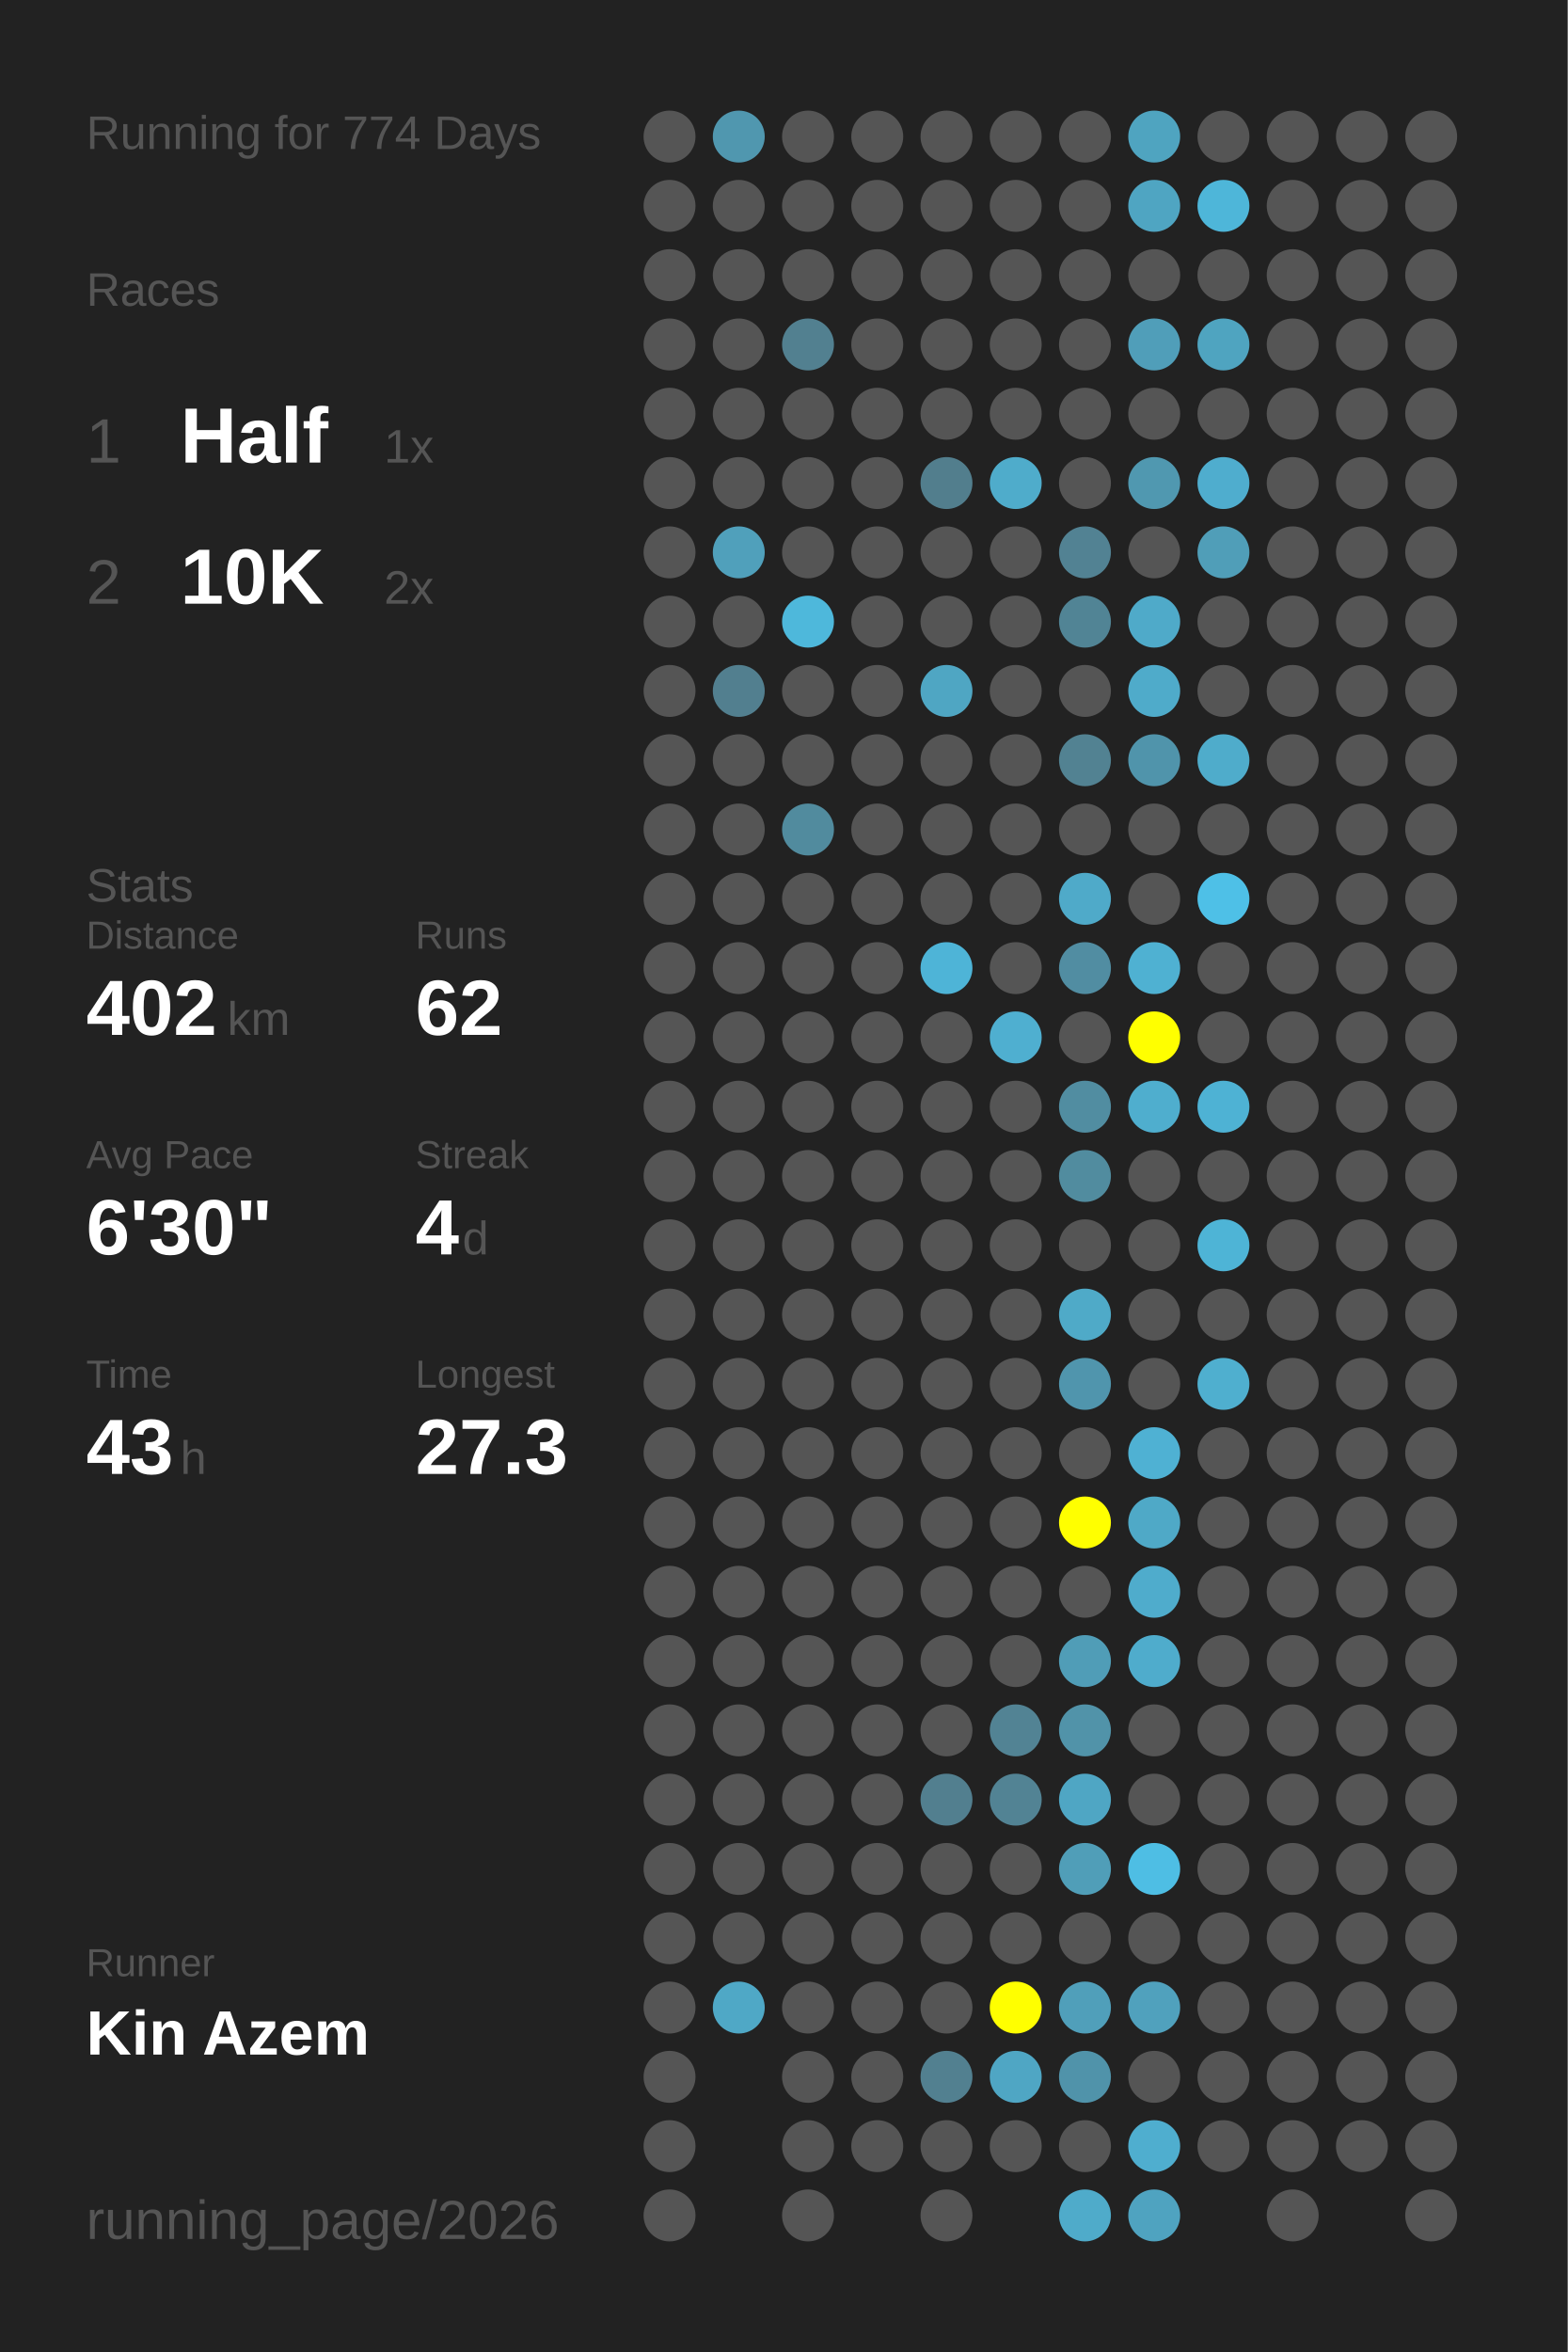
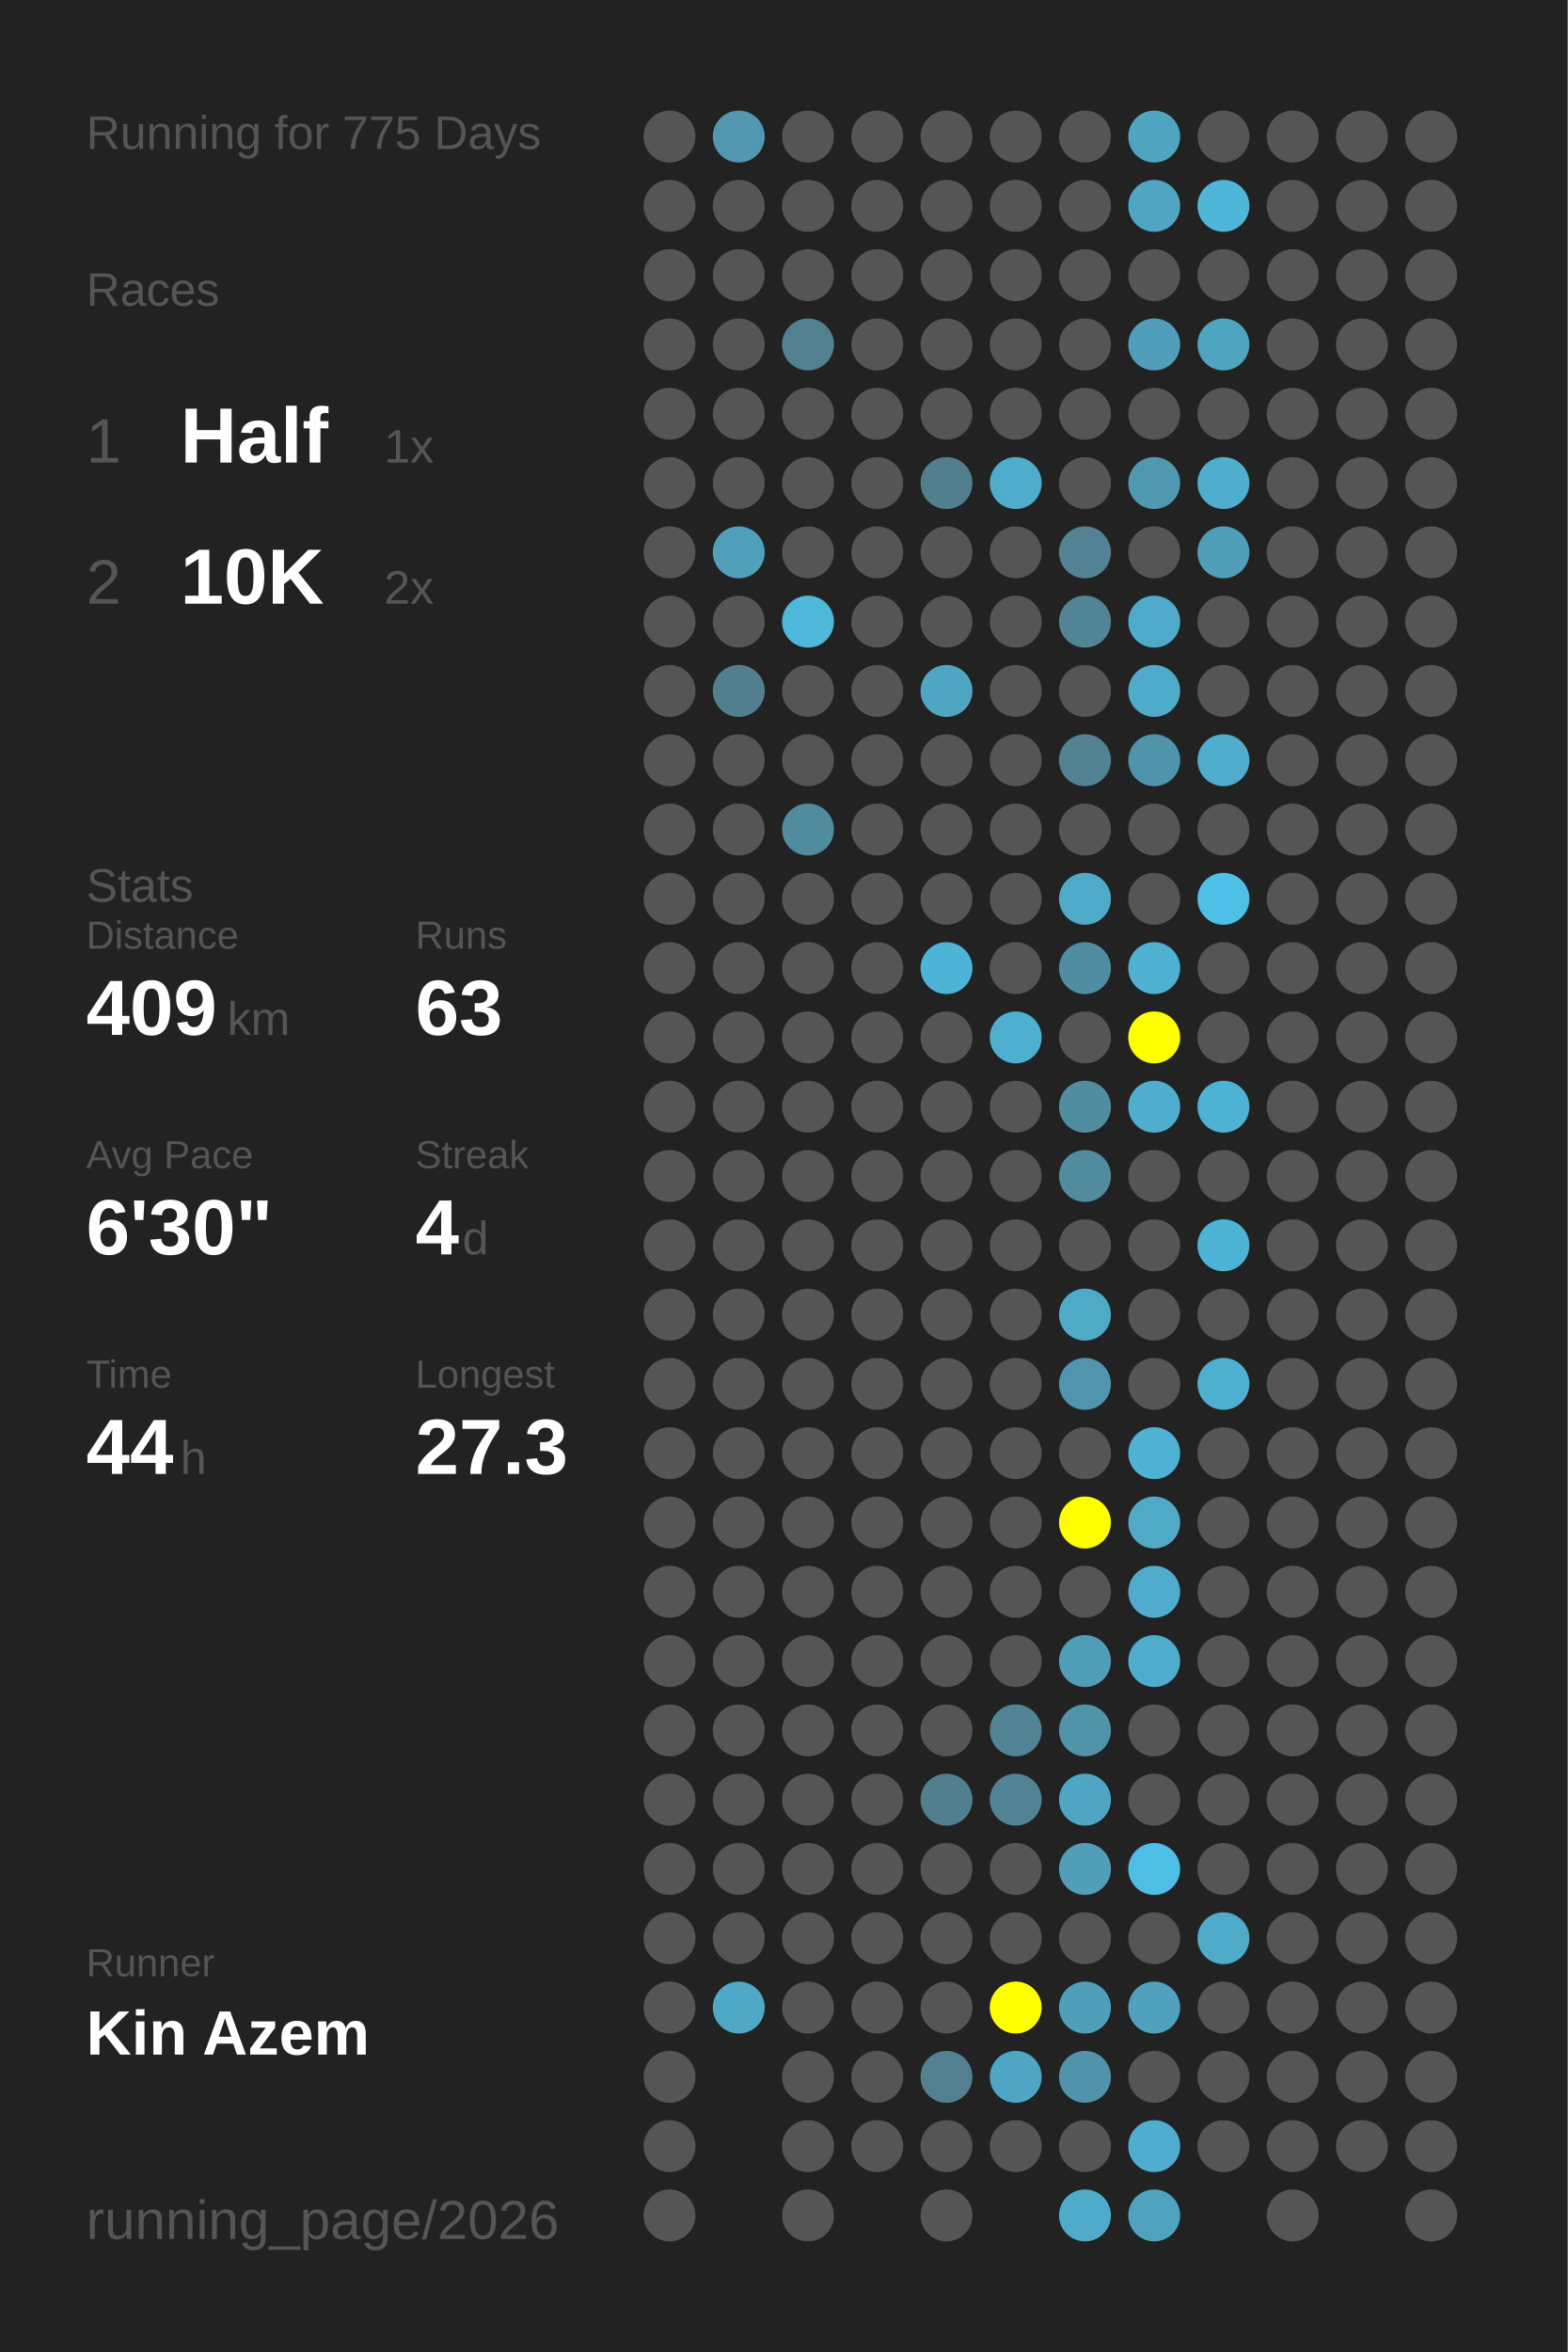
<svg xmlns="http://www.w3.org/2000/svg" baseProfile="full" height="300mm" version="1.1" viewBox="0,0,200,300" width="200mm">
  <defs />
  <rect fill="#222222" height="300" width="200" x="0" y="0" />
-   <text fill="#555555" style="font-size:6px; font-family:Arial;" x="11" y="19">Running for 774 Days</text>
+   <text fill="#555555" style="font-size:6px; font-family:Arial;" x="11" y="19">Running for 775 Days</text>
  <text fill="#555555" style="font-size:6px; font-family:Arial;" x="11" y="39">Races</text>
  <text fill="#555555" style="font-size:8px; font-family:Arial;" x="11" y="59">1</text>
  <text fill="#FFFFFF" style="font-size:10px; font-family:Arial; font-weight:bold;" x="23" y="59">Half</text>
  <text fill="#555555" style="font-size:6px; font-family:Arial;" x="49" y="59">1x</text>
  <text fill="#555555" style="font-size:8px; font-family:Arial;" x="11" y="77">2</text>
  <text fill="#FFFFFF" style="font-size:10px; font-family:Arial; font-weight:bold;" x="23" y="77">10K</text>
  <text fill="#555555" style="font-size:6px; font-family:Arial;" x="49" y="77">2x</text>
  <text fill="#555555" style="font-size:6px; font-family:Arial;" x="11" y="115">Stats</text>
  <text fill="#555555" style="font-size:5px; font-family:Arial;" x="11" y="121">Distance</text>
-   <text fill="#FFFFFF" style="font-size:10px; font-family:Arial; font-weight:bold;" x="11" y="132">402</text>
+   <text fill="#FFFFFF" style="font-size:10px; font-family:Arial; font-weight:bold;" x="11" y="132">409</text>
  <text fill="#555555" style="font-size:6px; font-family:Arial;" x="29" y="132">km</text>
  <text fill="#555555" style="font-size:5px; font-family:Arial;" x="53" y="121">Runs</text>
-   <text fill="#FFFFFF" style="font-size:10px; font-family:Arial; font-weight:bold;" x="53" y="132">62</text>
+   <text fill="#FFFFFF" style="font-size:10px; font-family:Arial; font-weight:bold;" x="53" y="132">63</text>
  <text fill="#555555" style="font-size:5px; font-family:Arial;" x="11" y="149">Avg Pace</text>
  <text fill="#FFFFFF" style="font-size:10px; font-family:Arial; font-weight:bold;" x="11" y="160">6'30"</text>
  <text fill="#555555" style="font-size:5px; font-family:Arial;" x="53" y="149">Streak</text>
  <text fill="#FFFFFF" style="font-size:10px; font-family:Arial; font-weight:bold;" x="53" y="160">4</text>
  <text fill="#555555" style="font-size:6px; font-family:Arial;" x="59" y="160">d</text>
  <text fill="#555555" style="font-size:5px; font-family:Arial;" x="11" y="177">Time</text>
-   <text fill="#FFFFFF" style="font-size:10px; font-family:Arial; font-weight:bold;" x="11" y="188">43</text>
+   <text fill="#FFFFFF" style="font-size:10px; font-family:Arial; font-weight:bold;" x="11" y="188">44</text>
  <text fill="#555555" style="font-size:6px; font-family:Arial;" x="23" y="188">h</text>
  <text fill="#555555" style="font-size:5px; font-family:Arial;" x="53" y="177">Longest</text>
  <text fill="#FFFFFF" style="font-size:10px; font-family:Arial; font-weight:bold;" x="53" y="188">27.3</text>
  <text fill="#555555" style="font-size:5px; font-family:Arial;" x="11" y="252.065">Runner</text>
  <text fill="#FFFFFF" style="font-size:8px; font-family:Arial; font-weight:bold;" x="11" y="262.065">Kin Azem</text>
  <text fill="#555555" style="font-size:7px; font-family:Arial;" x="11" y="285.581">running_page/2026</text>
  <circle cx="85.417" cy="17.419" fill="#555555" r="3.312" />
  <circle cx="85.417" cy="26.258" fill="#555555" r="3.312" />
  <circle cx="85.417" cy="35.097" fill="#555555" r="3.312" />
  <circle cx="85.417" cy="43.935" fill="#555555" r="3.312" />
  <circle cx="85.417" cy="52.774" fill="#555555" r="3.312" />
  <circle cx="85.417" cy="61.613" fill="#555555" r="3.312" />
  <circle cx="85.417" cy="70.452" fill="#555555" r="3.312" />
  <circle cx="85.417" cy="79.29" fill="#555555" r="3.312" />
  <circle cx="85.417" cy="88.129" fill="#555555" r="3.312" />
  <circle cx="85.417" cy="96.968" fill="#555555" r="3.312" />
  <circle cx="85.417" cy="105.806" fill="#555555" r="3.312" />
  <circle cx="85.417" cy="114.645" fill="#555555" r="3.312" />
  <circle cx="85.417" cy="123.484" fill="#555555" r="3.312" />
  <circle cx="85.417" cy="132.323" fill="#555555" r="3.312" />
  <circle cx="85.417" cy="141.161" fill="#555555" r="3.312" />
  <circle cx="85.417" cy="150" fill="#555555" r="3.312" />
  <circle cx="85.417" cy="158.839" fill="#555555" r="3.312" />
  <circle cx="85.417" cy="167.677" fill="#555555" r="3.312" />
  <circle cx="85.417" cy="176.516" fill="#555555" r="3.312" />
  <circle cx="85.417" cy="185.355" fill="#555555" r="3.312" />
  <circle cx="85.417" cy="194.194" fill="#555555" r="3.312" />
  <circle cx="85.417" cy="203.032" fill="#555555" r="3.312" />
  <circle cx="85.417" cy="211.871" fill="#555555" r="3.312" />
  <circle cx="85.417" cy="220.71" fill="#555555" r="3.312" />
  <circle cx="85.417" cy="229.548" fill="#555555" r="3.312" />
  <circle cx="85.417" cy="238.387" fill="#555555" r="3.312" />
  <circle cx="85.417" cy="247.226" fill="#555555" r="3.312" />
  <circle cx="85.417" cy="256.065" fill="#555555" r="3.312" />
  <circle cx="85.417" cy="264.903" fill="#555555" r="3.312" />
  <circle cx="85.417" cy="273.742" fill="#555555" r="3.312" />
  <circle cx="85.417" cy="282.581" fill="#555555" r="3.312" />
  <circle cx="94.25" cy="17.419" fill="#5097af" r="3.312" />
  <circle cx="94.25" cy="26.258" fill="#555555" r="3.312" />
  <circle cx="94.25" cy="35.097" fill="#555555" r="3.312" />
  <circle cx="94.25" cy="43.935" fill="#555555" r="3.312" />
  <circle cx="94.25" cy="52.774" fill="#555555" r="3.312" />
  <circle cx="94.25" cy="61.613" fill="#555555" r="3.312" />
  <circle cx="94.25" cy="70.452" fill="#50a0bb" r="3.312" />
  <circle cx="94.25" cy="79.29" fill="#555555" r="3.312" />
  <circle cx="94.25" cy="88.129" fill="#527f8f" r="3.312" />
  <circle cx="94.25" cy="96.968" fill="#555555" r="3.312" />
  <circle cx="94.25" cy="105.806" fill="#555555" r="3.312" />
  <circle cx="94.25" cy="114.645" fill="#555555" r="3.312" />
  <circle cx="94.25" cy="123.484" fill="#555555" r="3.312" />
  <circle cx="94.25" cy="132.323" fill="#555555" r="3.312" />
  <circle cx="94.25" cy="141.161" fill="#555555" r="3.312" />
  <circle cx="94.25" cy="150" fill="#555555" r="3.312" />
  <circle cx="94.25" cy="158.839" fill="#555555" r="3.312" />
  <circle cx="94.25" cy="167.677" fill="#555555" r="3.312" />
  <circle cx="94.25" cy="176.516" fill="#555555" r="3.312" />
  <circle cx="94.25" cy="185.355" fill="#555555" r="3.312" />
  <circle cx="94.25" cy="194.194" fill="#555555" r="3.312" />
  <circle cx="94.25" cy="203.032" fill="#555555" r="3.312" />
  <circle cx="94.25" cy="211.871" fill="#555555" r="3.312" />
  <circle cx="94.25" cy="220.71" fill="#555555" r="3.312" />
  <circle cx="94.25" cy="229.548" fill="#555555" r="3.312" />
  <circle cx="94.25" cy="238.387" fill="#555555" r="3.312" />
  <circle cx="94.25" cy="247.226" fill="#555555" r="3.312" />
  <circle cx="94.25" cy="256.065" fill="#4fa8c6" r="3.312" />
  <circle cx="103.083" cy="17.419" fill="#555555" r="3.312" />
  <circle cx="103.083" cy="26.258" fill="#555555" r="3.312" />
  <circle cx="103.083" cy="35.097" fill="#555555" r="3.312" />
  <circle cx="103.083" cy="43.935" fill="#528090" r="3.312" />
  <circle cx="103.083" cy="52.774" fill="#555555" r="3.312" />
  <circle cx="103.083" cy="61.613" fill="#555555" r="3.312" />
  <circle cx="103.083" cy="70.452" fill="#555555" r="3.312" />
  <circle cx="103.083" cy="79.29" fill="#4eb8db" r="3.312" />
  <circle cx="103.083" cy="88.129" fill="#555555" r="3.312" />
  <circle cx="103.083" cy="96.968" fill="#555555" r="3.312" />
  <circle cx="103.083" cy="105.806" fill="#518b9e" r="3.312" />
  <circle cx="103.083" cy="114.645" fill="#555555" r="3.312" />
  <circle cx="103.083" cy="123.484" fill="#555555" r="3.312" />
  <circle cx="103.083" cy="132.323" fill="#555555" r="3.312" />
  <circle cx="103.083" cy="141.161" fill="#555555" r="3.312" />
  <circle cx="103.083" cy="150" fill="#555555" r="3.312" />
  <circle cx="103.083" cy="158.839" fill="#555555" r="3.312" />
  <circle cx="103.083" cy="167.677" fill="#555555" r="3.312" />
  <circle cx="103.083" cy="176.516" fill="#555555" r="3.312" />
  <circle cx="103.083" cy="185.355" fill="#555555" r="3.312" />
  <circle cx="103.083" cy="194.194" fill="#555555" r="3.312" />
  <circle cx="103.083" cy="203.032" fill="#555555" r="3.312" />
  <circle cx="103.083" cy="211.871" fill="#555555" r="3.312" />
  <circle cx="103.083" cy="220.71" fill="#555555" r="3.312" />
  <circle cx="103.083" cy="229.548" fill="#555555" r="3.312" />
  <circle cx="103.083" cy="238.387" fill="#555555" r="3.312" />
  <circle cx="103.083" cy="247.226" fill="#555555" r="3.312" />
  <circle cx="103.083" cy="256.065" fill="#555555" r="3.312" />
  <circle cx="103.083" cy="264.903" fill="#555555" r="3.312" />
  <circle cx="103.083" cy="273.742" fill="#555555" r="3.312" />
  <circle cx="103.083" cy="282.581" fill="#555555" r="3.312" />
  <circle cx="111.917" cy="17.419" fill="#555555" r="3.312" />
  <circle cx="111.917" cy="26.258" fill="#555555" r="3.312" />
  <circle cx="111.917" cy="35.097" fill="#555555" r="3.312" />
  <circle cx="111.917" cy="43.935" fill="#555555" r="3.312" />
  <circle cx="111.917" cy="52.774" fill="#555555" r="3.312" />
  <circle cx="111.917" cy="61.613" fill="#555555" r="3.312" />
  <circle cx="111.917" cy="70.452" fill="#555555" r="3.312" />
  <circle cx="111.917" cy="79.29" fill="#555555" r="3.312" />
  <circle cx="111.917" cy="88.129" fill="#555555" r="3.312" />
  <circle cx="111.917" cy="96.968" fill="#555555" r="3.312" />
  <circle cx="111.917" cy="105.806" fill="#555555" r="3.312" />
  <circle cx="111.917" cy="114.645" fill="#555555" r="3.312" />
  <circle cx="111.917" cy="123.484" fill="#555555" r="3.312" />
  <circle cx="111.917" cy="132.323" fill="#555555" r="3.312" />
  <circle cx="111.917" cy="141.161" fill="#555555" r="3.312" />
  <circle cx="111.917" cy="150" fill="#555555" r="3.312" />
  <circle cx="111.917" cy="158.839" fill="#555555" r="3.312" />
  <circle cx="111.917" cy="167.677" fill="#555555" r="3.312" />
  <circle cx="111.917" cy="176.516" fill="#555555" r="3.312" />
  <circle cx="111.917" cy="185.355" fill="#555555" r="3.312" />
  <circle cx="111.917" cy="194.194" fill="#555555" r="3.312" />
  <circle cx="111.917" cy="203.032" fill="#555555" r="3.312" />
  <circle cx="111.917" cy="211.871" fill="#555555" r="3.312" />
  <circle cx="111.917" cy="220.71" fill="#555555" r="3.312" />
  <circle cx="111.917" cy="229.548" fill="#555555" r="3.312" />
  <circle cx="111.917" cy="238.387" fill="#555555" r="3.312" />
  <circle cx="111.917" cy="247.226" fill="#555555" r="3.312" />
  <circle cx="111.917" cy="256.065" fill="#555555" r="3.312" />
  <circle cx="111.917" cy="264.903" fill="#555555" r="3.312" />
  <circle cx="111.917" cy="273.742" fill="#555555" r="3.312" />
  <circle cx="120.75" cy="17.419" fill="#555555" r="3.312" />
  <circle cx="120.75" cy="26.258" fill="#555555" r="3.312" />
  <circle cx="120.75" cy="35.097" fill="#555555" r="3.312" />
  <circle cx="120.75" cy="43.935" fill="#555555" r="3.312" />
  <circle cx="120.75" cy="52.774" fill="#555555" r="3.312" />
  <circle cx="120.75" cy="61.613" fill="#527e8d" r="3.312" />
  <circle cx="120.75" cy="70.452" fill="#555555" r="3.312" />
  <circle cx="120.75" cy="79.29" fill="#555555" r="3.312" />
  <circle cx="120.75" cy="88.129" fill="#4fa6c3" r="3.312" />
  <circle cx="120.75" cy="96.968" fill="#555555" r="3.312" />
  <circle cx="120.75" cy="105.806" fill="#555555" r="3.312" />
  <circle cx="120.75" cy="114.645" fill="#555555" r="3.312" />
  <circle cx="120.75" cy="123.484" fill="#4eb4d7" r="3.312" />
  <circle cx="120.75" cy="132.323" fill="#555555" r="3.312" />
  <circle cx="120.75" cy="141.161" fill="#555555" r="3.312" />
  <circle cx="120.75" cy="150" fill="#555555" r="3.312" />
  <circle cx="120.75" cy="158.839" fill="#555555" r="3.312" />
  <circle cx="120.75" cy="167.677" fill="#555555" r="3.312" />
  <circle cx="120.75" cy="176.516" fill="#555555" r="3.312" />
  <circle cx="120.75" cy="185.355" fill="#555555" r="3.312" />
  <circle cx="120.75" cy="194.194" fill="#555555" r="3.312" />
  <circle cx="120.75" cy="203.032" fill="#555555" r="3.312" />
  <circle cx="120.75" cy="211.871" fill="#555555" r="3.312" />
  <circle cx="120.75" cy="220.71" fill="#555555" r="3.312" />
  <circle cx="120.75" cy="229.548" fill="#527f8f" r="3.312" />
  <circle cx="120.75" cy="238.387" fill="#555555" r="3.312" />
  <circle cx="120.75" cy="247.226" fill="#555555" r="3.312" />
  <circle cx="120.75" cy="256.065" fill="#555555" r="3.312" />
  <circle cx="120.75" cy="264.903" fill="#528090" r="3.312" />
  <circle cx="120.75" cy="273.742" fill="#555555" r="3.312" />
  <circle cx="120.75" cy="282.581" fill="#555555" r="3.312" />
  <circle cx="129.583" cy="17.419" fill="#555555" r="3.312" />
  <circle cx="129.583" cy="26.258" fill="#555555" r="3.312" />
  <circle cx="129.583" cy="35.097" fill="#555555" r="3.312" />
  <circle cx="129.583" cy="43.935" fill="#555555" r="3.312" />
  <circle cx="129.583" cy="52.774" fill="#555555" r="3.312" />
  <circle cx="129.583" cy="61.613" fill="#4faccb" r="3.312" />
  <circle cx="129.583" cy="70.452" fill="#555555" r="3.312" />
  <circle cx="129.583" cy="79.29" fill="#555555" r="3.312" />
  <circle cx="129.583" cy="88.129" fill="#555555" r="3.312" />
  <circle cx="129.583" cy="96.968" fill="#555555" r="3.312" />
  <circle cx="129.583" cy="105.806" fill="#555555" r="3.312" />
  <circle cx="129.583" cy="114.645" fill="#555555" r="3.312" />
  <circle cx="129.583" cy="123.484" fill="#555555" r="3.312" />
  <circle cx="129.583" cy="132.323" fill="#4fafd0" r="3.312" />
  <circle cx="129.583" cy="141.161" fill="#555555" r="3.312" />
  <circle cx="129.583" cy="150" fill="#555555" r="3.312" />
  <circle cx="129.583" cy="158.839" fill="#555555" r="3.312" />
  <circle cx="129.583" cy="167.677" fill="#555555" r="3.312" />
  <circle cx="129.583" cy="176.516" fill="#555555" r="3.312" />
  <circle cx="129.583" cy="185.355" fill="#555555" r="3.312" />
  <circle cx="129.583" cy="194.194" fill="#555555" r="3.312" />
  <circle cx="129.583" cy="203.032" fill="#555555" r="3.312" />
  <circle cx="129.583" cy="211.871" fill="#555555" r="3.312" />
  <circle cx="129.583" cy="220.71" fill="#528394" r="3.312" />
  <circle cx="129.583" cy="229.548" fill="#528394" r="3.312" />
  <circle cx="129.583" cy="238.387" fill="#555555" r="3.312" />
  <circle cx="129.583" cy="247.226" fill="#555555" r="3.312" />
  <circle cx="129.583" cy="256.065" fill="#FFFF00" r="3.312" />
  <circle cx="129.583" cy="264.903" fill="#4fa6c4" r="3.312" />
  <circle cx="129.583" cy="273.742" fill="#555555" r="3.312" />
  <circle cx="138.417" cy="17.419" fill="#555555" r="3.312" />
  <circle cx="138.417" cy="26.258" fill="#555555" r="3.312" />
  <circle cx="138.417" cy="35.097" fill="#555555" r="3.312" />
  <circle cx="138.417" cy="43.935" fill="#555555" r="3.312" />
  <circle cx="138.417" cy="52.774" fill="#555555" r="3.312" />
  <circle cx="138.417" cy="61.613" fill="#555555" r="3.312" />
  <circle cx="138.417" cy="70.452" fill="#528293" r="3.312" />
  <circle cx="138.417" cy="79.29" fill="#518495" r="3.312" />
  <circle cx="138.417" cy="88.129" fill="#555555" r="3.312" />
  <circle cx="138.417" cy="96.968" fill="#528292" r="3.312" />
  <circle cx="138.417" cy="105.806" fill="#555555" r="3.312" />
  <circle cx="138.417" cy="114.645" fill="#4faac9" r="3.312" />
  <circle cx="138.417" cy="123.484" fill="#518da2" r="3.312" />
  <circle cx="138.417" cy="132.323" fill="#555555" r="3.312" />
  <circle cx="138.417" cy="141.161" fill="#518da1" r="3.312" />
  <circle cx="138.417" cy="150" fill="#518c9f" r="3.312" />
  <circle cx="138.417" cy="158.839" fill="#555555" r="3.312" />
  <circle cx="138.417" cy="167.677" fill="#4faac8" r="3.312" />
  <circle cx="138.417" cy="176.516" fill="#5095ad" r="3.312" />
  <circle cx="138.417" cy="185.355" fill="#555555" r="3.312" />
  <circle cx="138.417" cy="194.194" fill="#FFFF00" r="3.312" />
  <circle cx="138.417" cy="203.032" fill="#555555" r="3.312" />
  <circle cx="138.417" cy="211.871" fill="#509db7" r="3.312" />
  <circle cx="138.417" cy="220.71" fill="#5193a9" r="3.312" />
  <circle cx="138.417" cy="229.548" fill="#4fa6c4" r="3.312" />
  <circle cx="138.417" cy="238.387" fill="#509eb8" r="3.312" />
  <circle cx="138.417" cy="247.226" fill="#555555" r="3.312" />
  <circle cx="138.417" cy="256.065" fill="#509fba" r="3.312" />
  <circle cx="138.417" cy="264.903" fill="#5093aa" r="3.312" />
  <circle cx="138.417" cy="273.742" fill="#555555" r="3.312" />
  <circle cx="138.417" cy="282.581" fill="#4fabca" r="3.312" />
  <circle cx="147.25" cy="17.419" fill="#4fa4c0" r="3.312" />
  <circle cx="147.25" cy="26.258" fill="#4fa5c2" r="3.312" />
  <circle cx="147.25" cy="35.097" fill="#555555" r="3.312" />
  <circle cx="147.25" cy="43.935" fill="#509eb9" r="3.312" />
  <circle cx="147.25" cy="52.774" fill="#555555" r="3.312" />
  <circle cx="147.25" cy="61.613" fill="#5098b0" r="3.312" />
  <circle cx="147.25" cy="70.452" fill="#555555" r="3.312" />
  <circle cx="147.25" cy="79.29" fill="#4faac9" r="3.312" />
  <circle cx="147.25" cy="88.129" fill="#4fabca" r="3.312" />
  <circle cx="147.25" cy="96.968" fill="#5094ab" r="3.312" />
  <circle cx="147.25" cy="105.806" fill="#555555" r="3.312" />
  <circle cx="147.25" cy="114.645" fill="#555555" r="3.312" />
  <circle cx="147.25" cy="123.484" fill="#4fb1d2" r="3.312" />
  <circle cx="147.25" cy="132.323" fill="#FFFF00" r="3.312" />
  <circle cx="147.25" cy="141.161" fill="#4faece" r="3.312" />
  <circle cx="147.25" cy="150" fill="#555555" r="3.312" />
  <circle cx="147.25" cy="158.839" fill="#555555" r="3.312" />
  <circle cx="147.25" cy="167.677" fill="#555555" r="3.312" />
  <circle cx="147.25" cy="176.516" fill="#555555" r="3.312" />
  <circle cx="147.25" cy="185.355" fill="#4fb1d3" r="3.312" />
  <circle cx="147.25" cy="194.194" fill="#4fa9c7" r="3.312" />
  <circle cx="147.25" cy="203.032" fill="#4faccc" r="3.312" />
  <circle cx="147.25" cy="211.871" fill="#4faccc" r="3.312" />
  <circle cx="147.25" cy="220.71" fill="#555555" r="3.312" />
  <circle cx="147.25" cy="229.548" fill="#555555" r="3.312" />
  <circle cx="147.25" cy="238.387" fill="#4ebee4" r="3.312" />
  <circle cx="147.25" cy="247.226" fill="#555555" r="3.312" />
  <circle cx="147.25" cy="256.065" fill="#50a1bd" r="3.312" />
  <circle cx="147.25" cy="264.903" fill="#555555" r="3.312" />
  <circle cx="147.25" cy="273.742" fill="#4faecf" r="3.312" />
  <circle cx="147.25" cy="282.581" fill="#4fa3c0" r="3.312" />
  <circle cx="156.083" cy="17.419" fill="#555555" r="3.312" />
  <circle cx="156.083" cy="26.258" fill="#4eb6d9" r="3.312" />
  <circle cx="156.083" cy="35.097" fill="#555555" r="3.312" />
  <circle cx="156.083" cy="43.935" fill="#4fa4c0" r="3.312" />
  <circle cx="156.083" cy="52.774" fill="#555555" r="3.312" />
  <circle cx="156.083" cy="61.613" fill="#4fadce" r="3.312" />
  <circle cx="156.083" cy="70.452" fill="#509eb8" r="3.312" />
  <circle cx="156.083" cy="79.29" fill="#555555" r="3.312" />
  <circle cx="156.083" cy="88.129" fill="#555555" r="3.312" />
  <circle cx="156.083" cy="96.968" fill="#4faccb" r="3.312" />
  <circle cx="156.083" cy="105.806" fill="#555555" r="3.312" />
  <circle cx="156.083" cy="114.645" fill="#4ec0e7" r="3.312" />
  <circle cx="156.083" cy="123.484" fill="#555555" r="3.312" />
  <circle cx="156.083" cy="132.323" fill="#555555" r="3.312" />
  <circle cx="156.083" cy="141.161" fill="#4eb2d4" r="3.312" />
  <circle cx="156.083" cy="150" fill="#555555" r="3.312" />
  <circle cx="156.083" cy="158.839" fill="#4eb4d6" r="3.312" />
  <circle cx="156.083" cy="167.677" fill="#555555" r="3.312" />
  <circle cx="156.083" cy="176.516" fill="#4fafcf" r="3.312" />
  <circle cx="156.083" cy="185.355" fill="#555555" r="3.312" />
  <circle cx="156.083" cy="194.194" fill="#555555" r="3.312" />
  <circle cx="156.083" cy="203.032" fill="#555555" r="3.312" />
  <circle cx="156.083" cy="211.871" fill="#555555" r="3.312" />
  <circle cx="156.083" cy="220.71" fill="#555555" r="3.312" />
  <circle cx="156.083" cy="229.548" fill="#555555" r="3.312" />
  <circle cx="156.083" cy="238.387" fill="#555555" r="3.312" />
-   <circle cx="156.083" cy="247.226" fill="#555555" r="3.312" />
+   <circle cx="156.083" cy="247.226" fill="#4fabca" r="3.312" />
  <circle cx="156.083" cy="256.065" fill="#555555" r="3.312" />
  <circle cx="156.083" cy="264.903" fill="#555555" r="3.312" />
  <circle cx="156.083" cy="273.742" fill="#555555" r="3.312" />
  <circle cx="164.917" cy="17.419" fill="#555555" r="3.312" />
  <circle cx="164.917" cy="26.258" fill="#555555" r="3.312" />
  <circle cx="164.917" cy="35.097" fill="#555555" r="3.312" />
  <circle cx="164.917" cy="43.935" fill="#555555" r="3.312" />
  <circle cx="164.917" cy="52.774" fill="#555555" r="3.312" />
  <circle cx="164.917" cy="61.613" fill="#555555" r="3.312" />
  <circle cx="164.917" cy="70.452" fill="#555555" r="3.312" />
  <circle cx="164.917" cy="79.29" fill="#555555" r="3.312" />
  <circle cx="164.917" cy="88.129" fill="#555555" r="3.312" />
  <circle cx="164.917" cy="96.968" fill="#555555" r="3.312" />
  <circle cx="164.917" cy="105.806" fill="#555555" r="3.312" />
  <circle cx="164.917" cy="114.645" fill="#555555" r="3.312" />
  <circle cx="164.917" cy="123.484" fill="#555555" r="3.312" />
  <circle cx="164.917" cy="132.323" fill="#555555" r="3.312" />
  <circle cx="164.917" cy="141.161" fill="#555555" r="3.312" />
  <circle cx="164.917" cy="150" fill="#555555" r="3.312" />
  <circle cx="164.917" cy="158.839" fill="#555555" r="3.312" />
  <circle cx="164.917" cy="167.677" fill="#555555" r="3.312" />
  <circle cx="164.917" cy="176.516" fill="#555555" r="3.312" />
  <circle cx="164.917" cy="185.355" fill="#555555" r="3.312" />
  <circle cx="164.917" cy="194.194" fill="#555555" r="3.312" />
  <circle cx="164.917" cy="203.032" fill="#555555" r="3.312" />
  <circle cx="164.917" cy="211.871" fill="#555555" r="3.312" />
  <circle cx="164.917" cy="220.71" fill="#555555" r="3.312" />
  <circle cx="164.917" cy="229.548" fill="#555555" r="3.312" />
  <circle cx="164.917" cy="238.387" fill="#555555" r="3.312" />
  <circle cx="164.917" cy="247.226" fill="#555555" r="3.312" />
  <circle cx="164.917" cy="256.065" fill="#555555" r="3.312" />
  <circle cx="164.917" cy="264.903" fill="#555555" r="3.312" />
  <circle cx="164.917" cy="273.742" fill="#555555" r="3.312" />
  <circle cx="164.917" cy="282.581" fill="#555555" r="3.312" />
  <circle cx="173.75" cy="17.419" fill="#555555" r="3.312" />
  <circle cx="173.75" cy="26.258" fill="#555555" r="3.312" />
  <circle cx="173.75" cy="35.097" fill="#555555" r="3.312" />
  <circle cx="173.75" cy="43.935" fill="#555555" r="3.312" />
  <circle cx="173.75" cy="52.774" fill="#555555" r="3.312" />
  <circle cx="173.75" cy="61.613" fill="#555555" r="3.312" />
  <circle cx="173.75" cy="70.452" fill="#555555" r="3.312" />
  <circle cx="173.75" cy="79.29" fill="#555555" r="3.312" />
  <circle cx="173.75" cy="88.129" fill="#555555" r="3.312" />
  <circle cx="173.75" cy="96.968" fill="#555555" r="3.312" />
  <circle cx="173.75" cy="105.806" fill="#555555" r="3.312" />
  <circle cx="173.75" cy="114.645" fill="#555555" r="3.312" />
  <circle cx="173.75" cy="123.484" fill="#555555" r="3.312" />
  <circle cx="173.75" cy="132.323" fill="#555555" r="3.312" />
  <circle cx="173.75" cy="141.161" fill="#555555" r="3.312" />
  <circle cx="173.75" cy="150" fill="#555555" r="3.312" />
  <circle cx="173.75" cy="158.839" fill="#555555" r="3.312" />
  <circle cx="173.75" cy="167.677" fill="#555555" r="3.312" />
  <circle cx="173.75" cy="176.516" fill="#555555" r="3.312" />
  <circle cx="173.75" cy="185.355" fill="#555555" r="3.312" />
  <circle cx="173.75" cy="194.194" fill="#555555" r="3.312" />
  <circle cx="173.75" cy="203.032" fill="#555555" r="3.312" />
  <circle cx="173.75" cy="211.871" fill="#555555" r="3.312" />
  <circle cx="173.75" cy="220.71" fill="#555555" r="3.312" />
  <circle cx="173.75" cy="229.548" fill="#555555" r="3.312" />
  <circle cx="173.75" cy="238.387" fill="#555555" r="3.312" />
  <circle cx="173.75" cy="247.226" fill="#555555" r="3.312" />
  <circle cx="173.75" cy="256.065" fill="#555555" r="3.312" />
  <circle cx="173.75" cy="264.903" fill="#555555" r="3.312" />
  <circle cx="173.75" cy="273.742" fill="#555555" r="3.312" />
  <circle cx="182.583" cy="17.419" fill="#555555" r="3.312" />
  <circle cx="182.583" cy="26.258" fill="#555555" r="3.312" />
  <circle cx="182.583" cy="35.097" fill="#555555" r="3.312" />
  <circle cx="182.583" cy="43.935" fill="#555555" r="3.312" />
  <circle cx="182.583" cy="52.774" fill="#555555" r="3.312" />
  <circle cx="182.583" cy="61.613" fill="#555555" r="3.312" />
  <circle cx="182.583" cy="70.452" fill="#555555" r="3.312" />
  <circle cx="182.583" cy="79.29" fill="#555555" r="3.312" />
  <circle cx="182.583" cy="88.129" fill="#555555" r="3.312" />
  <circle cx="182.583" cy="96.968" fill="#555555" r="3.312" />
  <circle cx="182.583" cy="105.806" fill="#555555" r="3.312" />
  <circle cx="182.583" cy="114.645" fill="#555555" r="3.312" />
  <circle cx="182.583" cy="123.484" fill="#555555" r="3.312" />
  <circle cx="182.583" cy="132.323" fill="#555555" r="3.312" />
  <circle cx="182.583" cy="141.161" fill="#555555" r="3.312" />
  <circle cx="182.583" cy="150" fill="#555555" r="3.312" />
  <circle cx="182.583" cy="158.839" fill="#555555" r="3.312" />
  <circle cx="182.583" cy="167.677" fill="#555555" r="3.312" />
  <circle cx="182.583" cy="176.516" fill="#555555" r="3.312" />
  <circle cx="182.583" cy="185.355" fill="#555555" r="3.312" />
  <circle cx="182.583" cy="194.194" fill="#555555" r="3.312" />
  <circle cx="182.583" cy="203.032" fill="#555555" r="3.312" />
  <circle cx="182.583" cy="211.871" fill="#555555" r="3.312" />
  <circle cx="182.583" cy="220.71" fill="#555555" r="3.312" />
  <circle cx="182.583" cy="229.548" fill="#555555" r="3.312" />
  <circle cx="182.583" cy="238.387" fill="#555555" r="3.312" />
  <circle cx="182.583" cy="247.226" fill="#555555" r="3.312" />
  <circle cx="182.583" cy="256.065" fill="#555555" r="3.312" />
  <circle cx="182.583" cy="264.903" fill="#555555" r="3.312" />
  <circle cx="182.583" cy="273.742" fill="#555555" r="3.312" />
  <circle cx="182.583" cy="282.581" fill="#555555" r="3.312" />
</svg>
